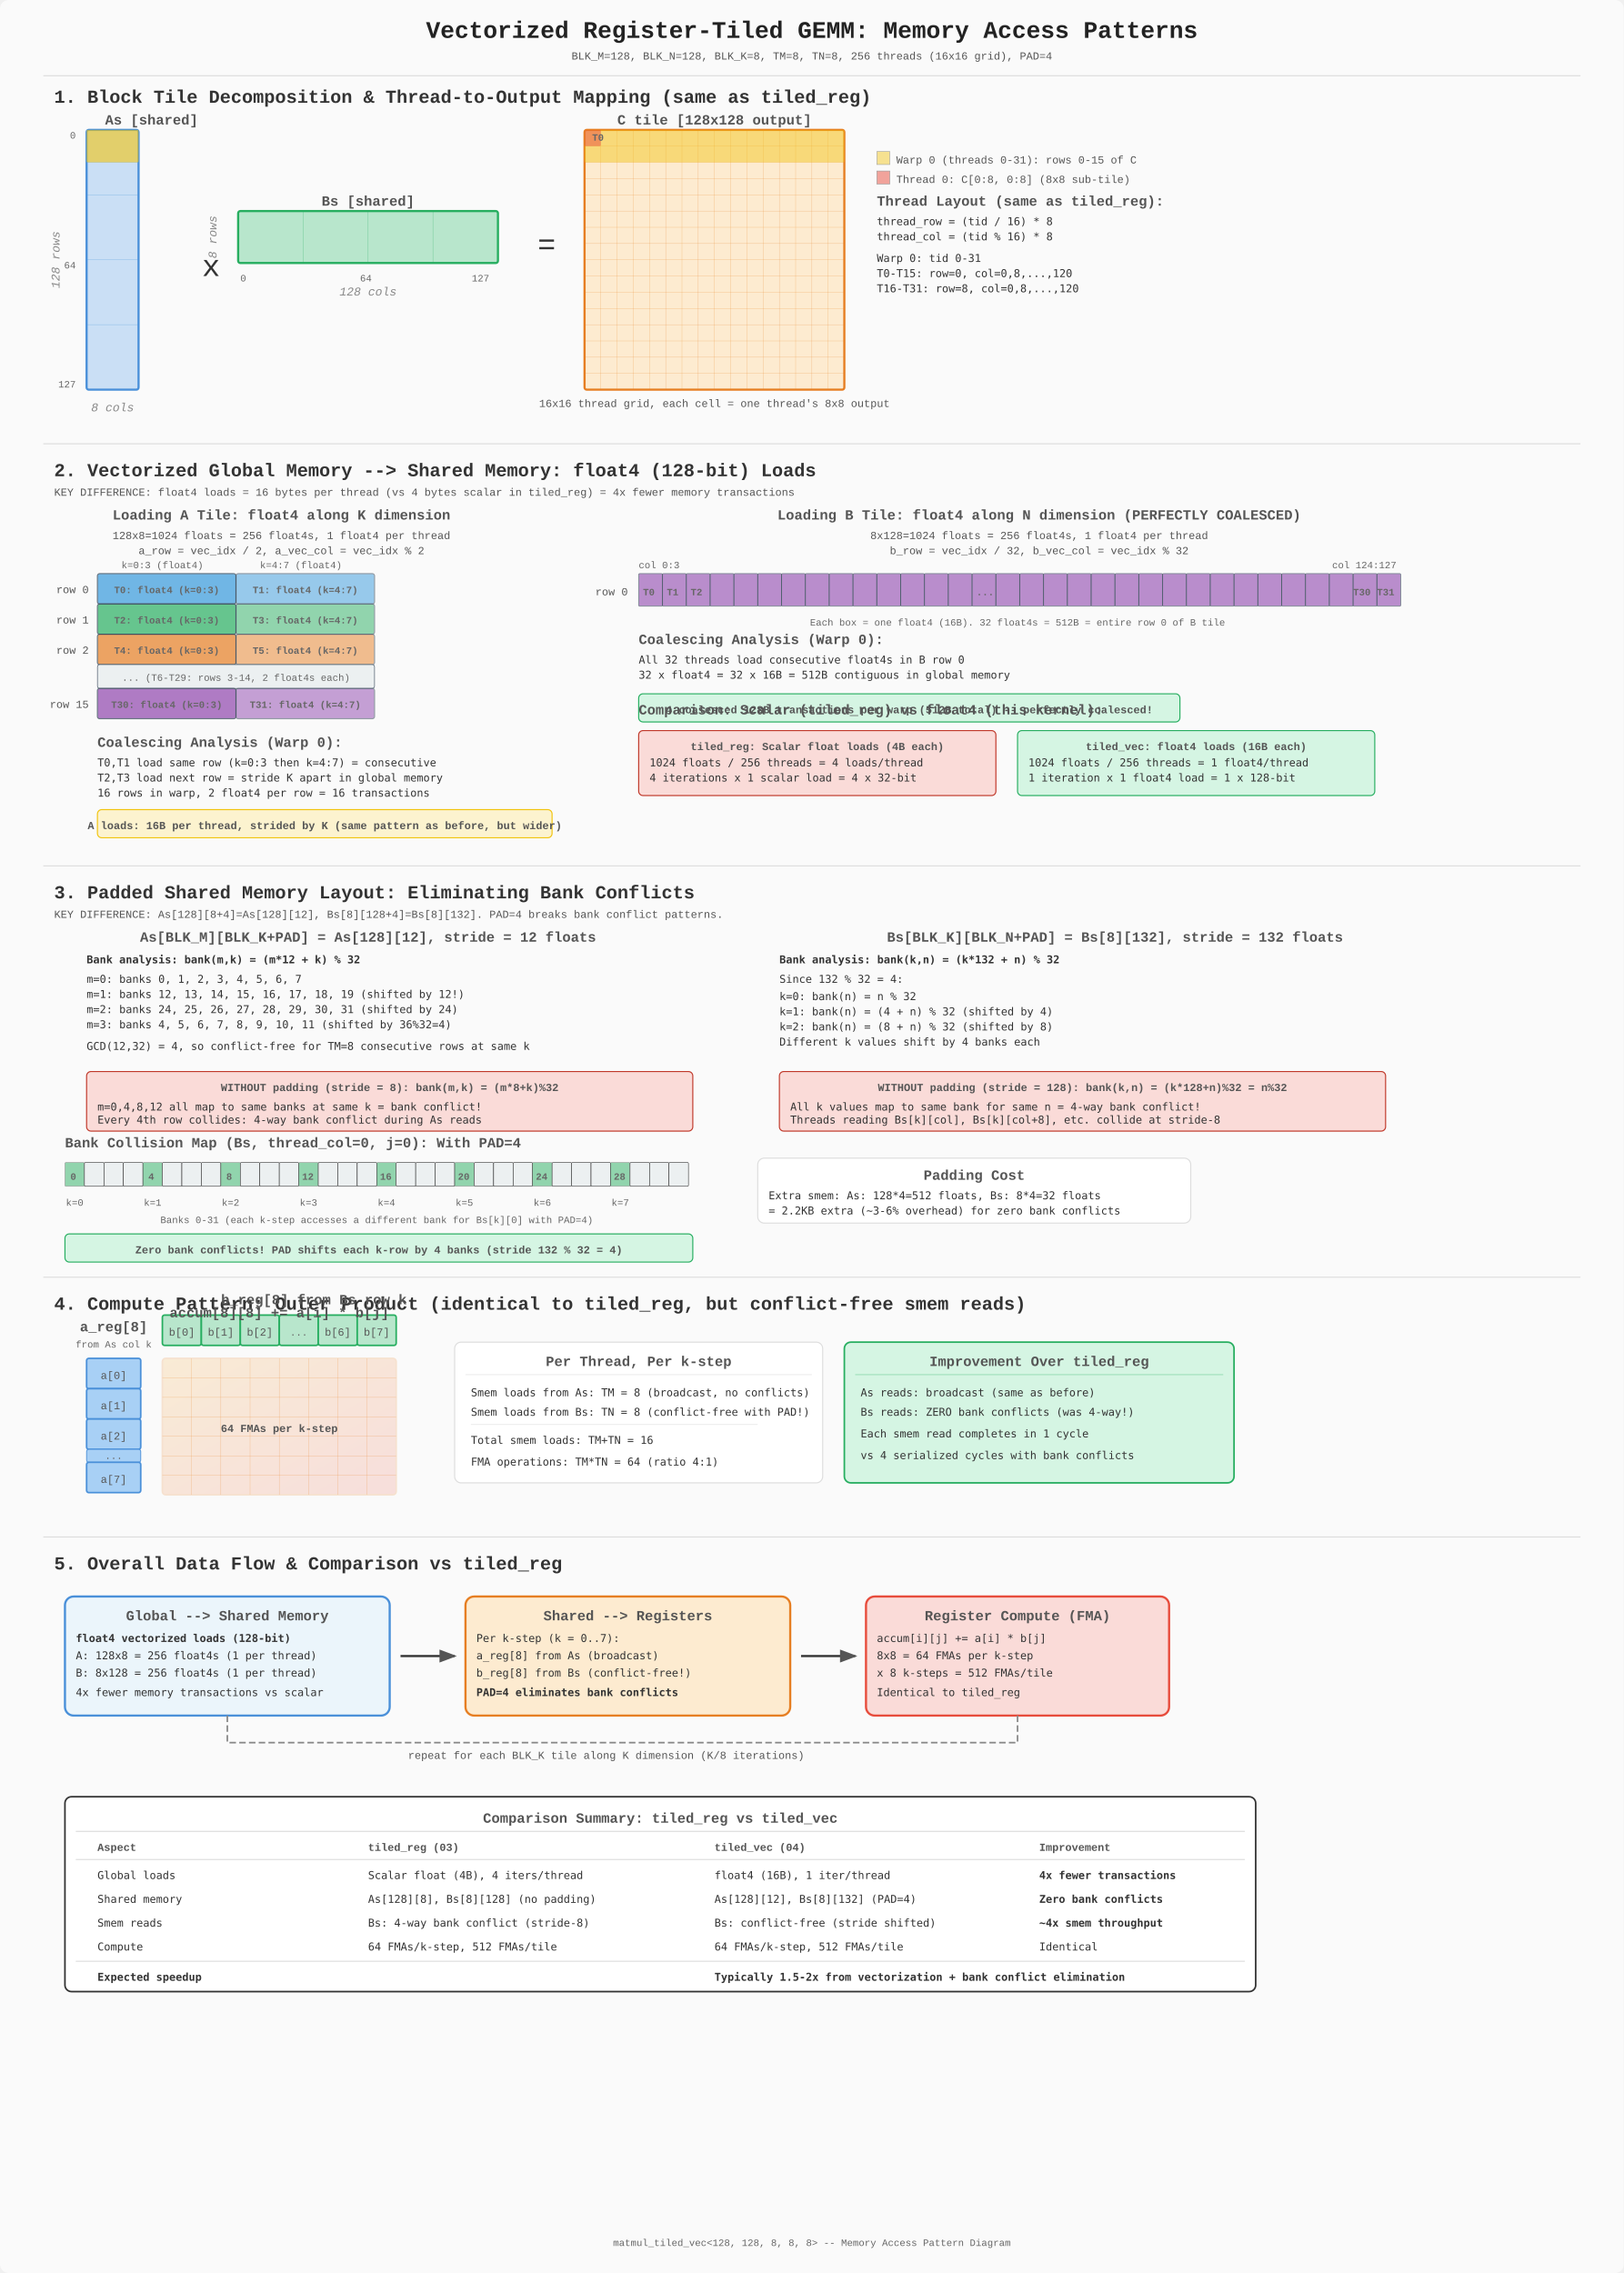
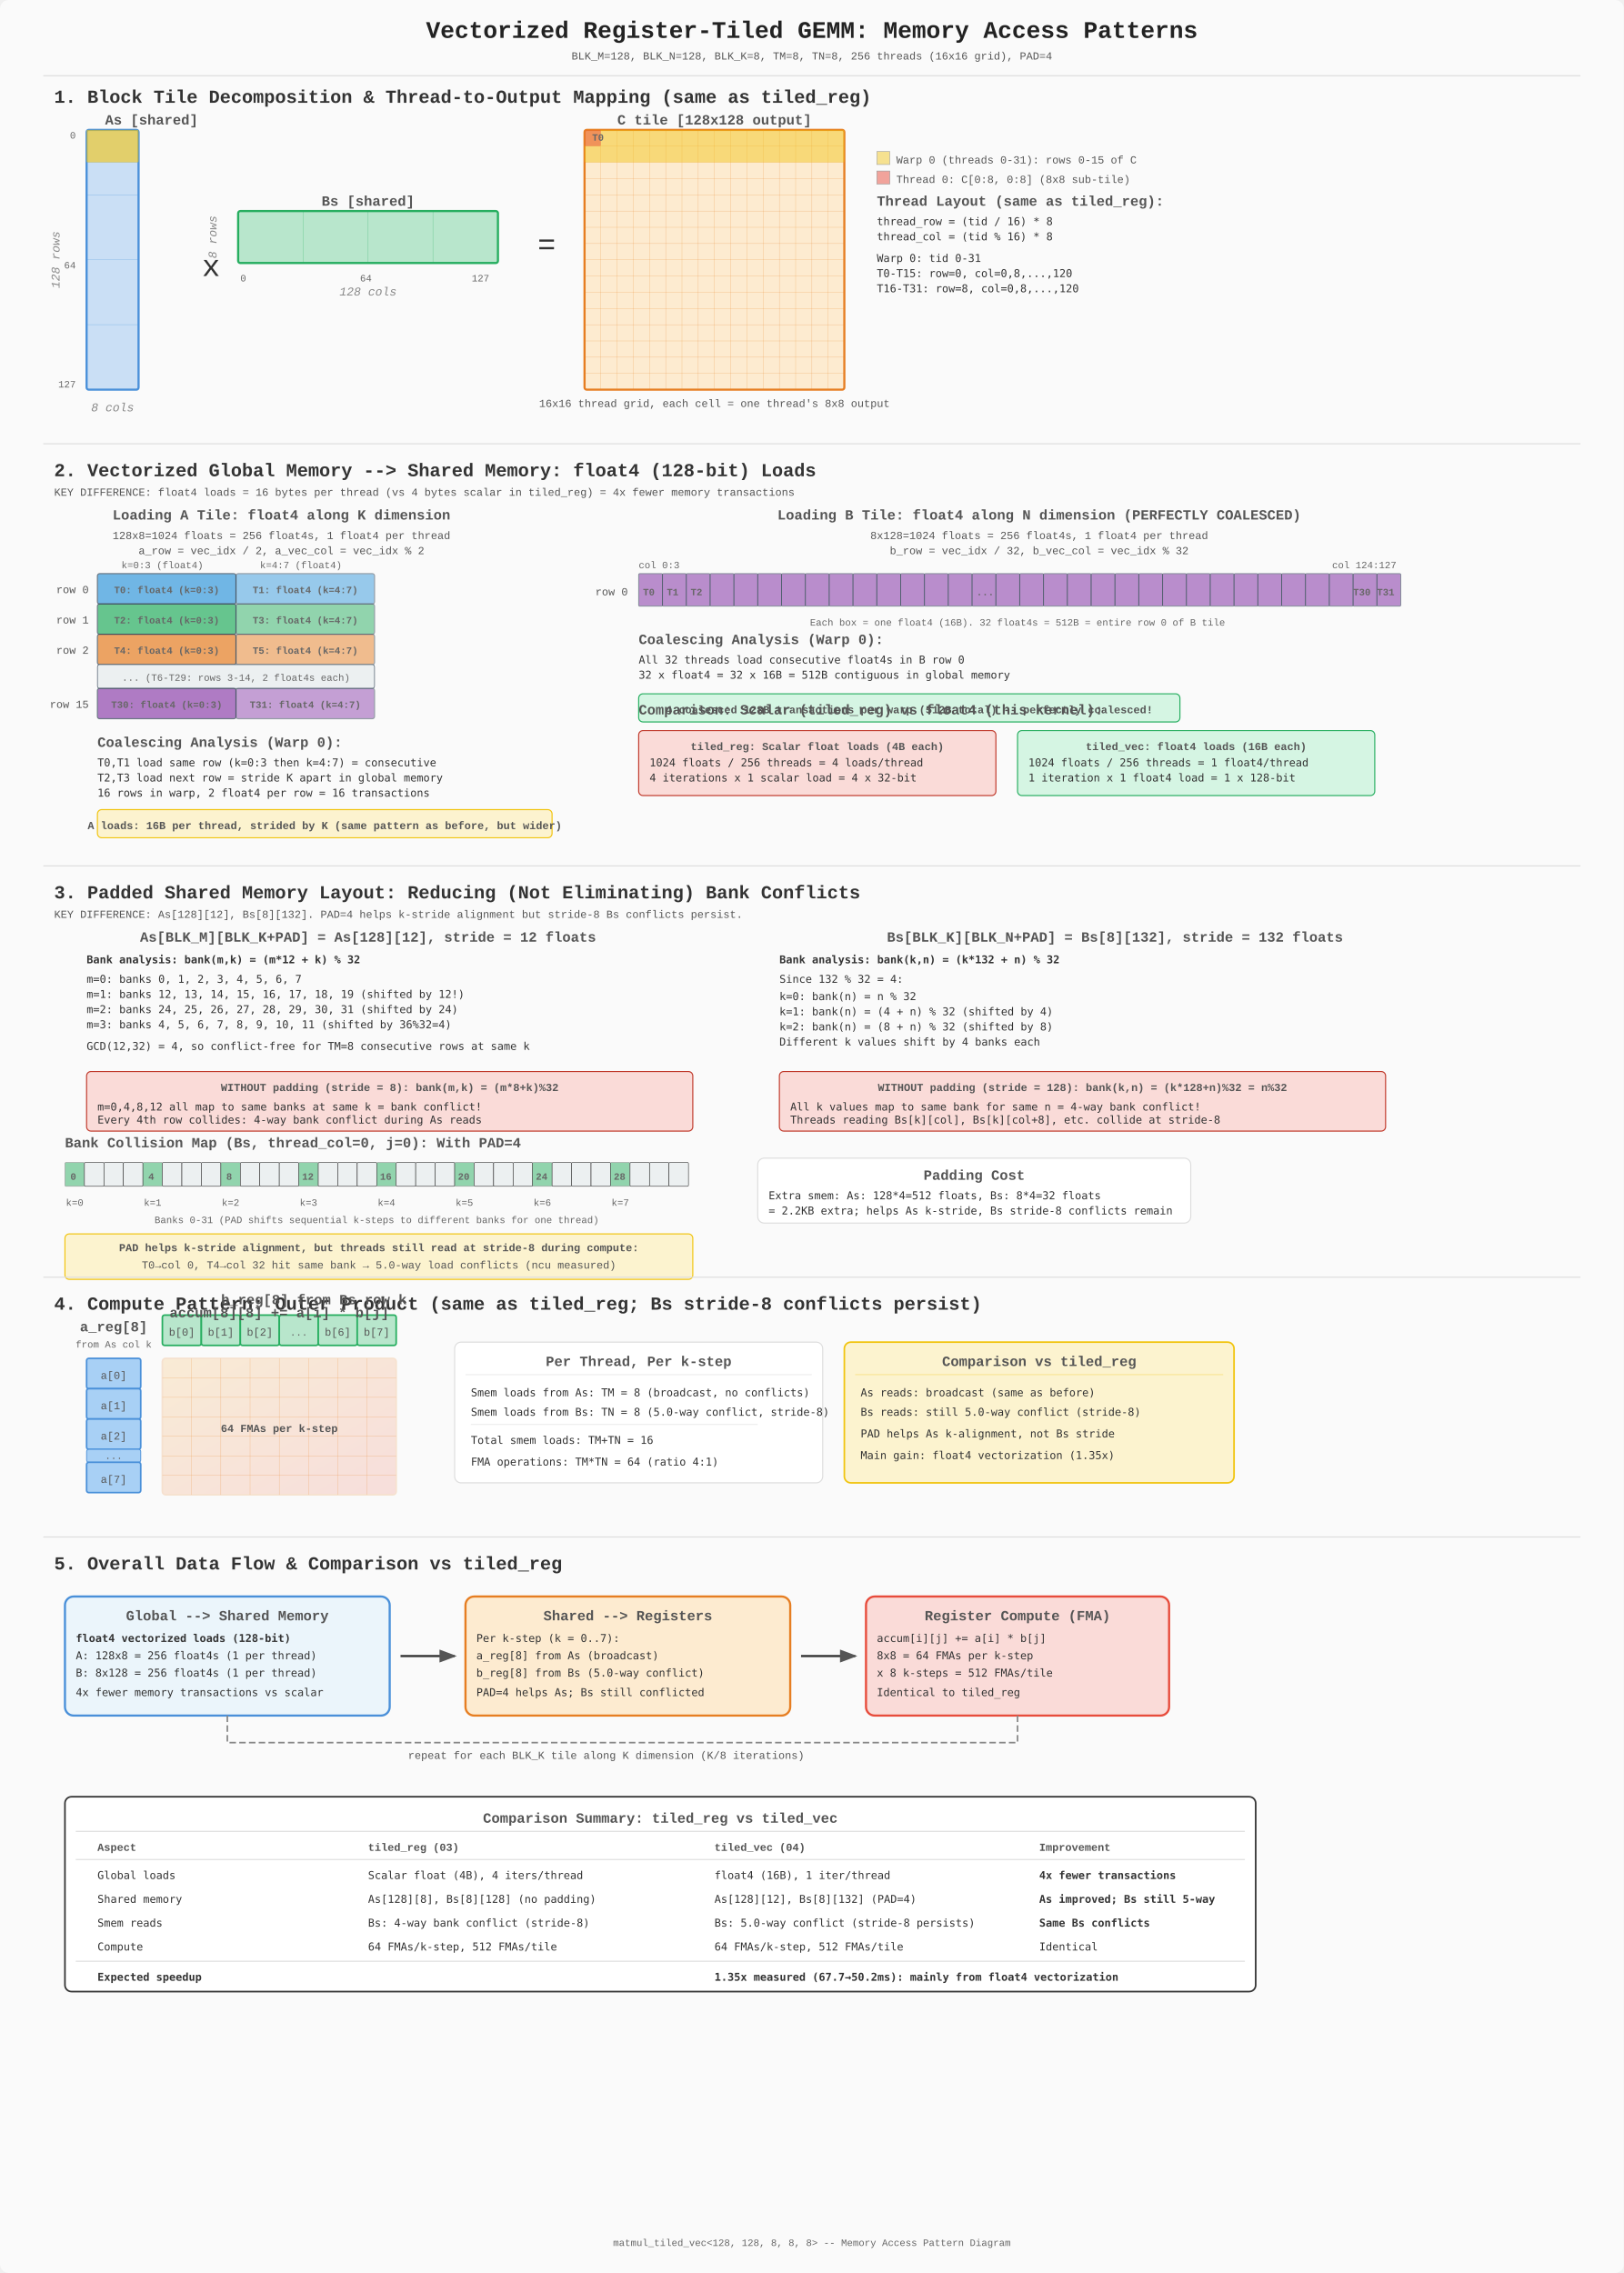
<svg xmlns="http://www.w3.org/2000/svg" viewBox="0 0 1500 2100" font-family="'Courier New', monospace">
  <style>
    .title { font-size: 22px; font-weight: bold; fill: #222; }
    .section-title { font-size: 17px; font-weight: bold; fill: #333; }
    .subtitle { font-size: 13px; font-weight: bold; fill: #555; }
    .label { font-size: 11px; fill: #333; }
    .small { font-size: 10px; fill: #555; }
    .tiny { font-size: 9px; fill: #666; }
    .code { font-size: 10px; fill: #333; font-family: monospace; }
    .bold { font-weight: bold; }
    .a-fill { fill: #4A90D9; }
    .a-light { fill: #CADFF5; }
    .b-fill { fill: #27AE60; }
    .b-light { fill: #B8E6CC; }
    .c-fill { fill: #E67E22; }
    .c-light { fill: #FDEBD0; }
    .warp-fill { fill: #F1C40F; opacity: 0.6; }
    .coalesced { fill: #8E44AD; }
    .coalesced-light { fill: #D7BDE2; }
    .strided { fill: #C0392B; }
    .reg-fill { fill: #ECF0F1; }
    .outline { fill: none; stroke: #333; stroke-width: 1; }
    .outline-bold { fill: none; stroke: #333; stroke-width: 2; }
    .arrow { fill: none; stroke: #555; stroke-width: 1.5; marker-end: url(#arrowhead); }
    .arrow-bold { fill: none; stroke: #333; stroke-width: 2; marker-end: url(#arrowhead); }
    .dashed { stroke-dasharray: 4,3; }
    .thread-grid { fill: #F9F9F9; stroke: #CCC; stroke-width: 0.5; }
    .broadcast { fill: #2ECC71; opacity: 0.3; }
    .bank-conflict { fill: #E74C3C; opacity: 0.3; }
    .dim-label { font-size: 11px; fill: #888; font-style: italic; }
  </style>
  <defs>
    <marker id="arrowhead" markerWidth="8" markerHeight="6" refX="7" refY="3" orient="auto">
      <path d="M0,0 L8,3 L0,6 Z" fill="#555" />
    </marker>
    <marker id="arrowhead-red" markerWidth="8" markerHeight="6" refX="7" refY="3" orient="auto">
      <path d="M0,0 L8,3 L0,6 Z" fill="#C0392B" />
    </marker>
    <marker id="arrowhead-green" markerWidth="8" markerHeight="6" refX="7" refY="3" orient="auto">
      <path d="M0,0 L8,3 L0,6 Z" fill="#27AE60" />
    </marker>
    <linearGradient id="fma-grad" x1="0%" y1="0%" x2="100%" y2="100%">
      <stop offset="0%" style="stop-color:#F39C12;stop-opacity:0.8" />
      <stop offset="100%" style="stop-color:#E74C3C;stop-opacity:0.8" />
    </linearGradient>
  </defs>
  <rect width="1500" height="2100" fill="#FAFAFA" rx="8" />
  <text x="750" y="35" text-anchor="middle" class="title">Vectorized Register-Tiled GEMM: Memory Access Patterns</text>
  <text x="750" y="55" text-anchor="middle" class="small">BLK_M=128, BLK_N=128, BLK_K=8, TM=8, TN=8, 256 threads (16x16 grid), PAD=4</text>
  <line x1="40" y1="70" x2="1460" y2="70" stroke="#DDD" stroke-width="1" />
  <text x="50" y="95" class="section-title">1. Block Tile Decomposition &amp; Thread-to-Output Mapping (same as tiled_reg)</text>
  <g transform="translate(80, 120)">
    <text x="60" y="-5" text-anchor="middle" class="subtitle">As [shared]</text>
    <rect width="48" height="240" class="a-light" stroke="#4A90D9" stroke-width="2" rx="2" />
    <text x="-10" y="8" text-anchor="end" class="tiny">0</text>
    <text x="-10" y="128" text-anchor="end" class="tiny">64</text>
    <text x="-10" y="238" text-anchor="end" class="tiny">127</text>
    <text x="24" y="260" text-anchor="middle" class="dim-label">8 cols</text>
    <text x="-25" y="120" text-anchor="middle" class="dim-label" transform="rotate(-90,-25,120)">128 rows</text>
    <line x1="0" y1="30" x2="48" y2="30" stroke="#4A90D9" stroke-width="0.5" opacity="0.4" />
    <line x1="0" y1="60" x2="48" y2="60" stroke="#4A90D9" stroke-width="0.5" opacity="0.4" />
    <line x1="0" y1="120" x2="48" y2="120" stroke="#4A90D9" stroke-width="0.5" opacity="0.4" />
    <line x1="0" y1="180" x2="48" y2="180" stroke="#4A90D9" stroke-width="0.5" opacity="0.4" />
    <rect width="48" height="30" class="warp-fill" rx="1" />
  </g>
  <text x="195" y="255" text-anchor="middle" font-size="28" fill="#333">x</text>
  <g transform="translate(220, 195)">
    <text x="120" y="-5" text-anchor="middle" class="subtitle">Bs [shared]</text>
    <rect width="240" height="48" class="b-light" stroke="#27AE60" stroke-width="2" rx="2" />
    <text x="2" y="65" text-anchor="start" class="tiny">0</text>
    <text x="118" y="65" text-anchor="middle" class="tiny">64</text>
    <text x="232" y="65" text-anchor="end" class="tiny">127</text>
    <text x="120" y="78" text-anchor="middle" class="dim-label">128 cols</text>
    <text x="-20" y="24" text-anchor="middle" class="dim-label" transform="rotate(-90,-20,24)">8 rows</text>
    <line x1="60" y1="0" x2="60" y2="48" stroke="#27AE60" stroke-width="0.5" opacity="0.4" />
    <line x1="120" y1="0" x2="120" y2="48" stroke="#27AE60" stroke-width="0.5" opacity="0.4" />
    <line x1="180" y1="0" x2="180" y2="48" stroke="#27AE60" stroke-width="0.5" opacity="0.4" />
  </g>
  <text x="505" y="235" text-anchor="middle" font-size="28" fill="#333">=</text>
  <g transform="translate(540, 120)">
    <text x="120" y="-5" text-anchor="middle" class="subtitle">C tile [128x128 output]</text>
    <rect width="240" height="240" class="c-light" stroke="#E67E22" stroke-width="2" rx="2" />
    <g>
      <line x1="15" y1="0" x2="15" y2="240" stroke="#E67E22" stroke-width="0.3" opacity="0.5" />
      <line x1="30" y1="0" x2="30" y2="240" stroke="#E67E22" stroke-width="0.3" opacity="0.5" />
      <line x1="45" y1="0" x2="45" y2="240" stroke="#E67E22" stroke-width="0.3" opacity="0.5" />
      <line x1="60" y1="0" x2="60" y2="240" stroke="#E67E22" stroke-width="0.3" opacity="0.5" />
      <line x1="75" y1="0" x2="75" y2="240" stroke="#E67E22" stroke-width="0.3" opacity="0.5" />
      <line x1="90" y1="0" x2="90" y2="240" stroke="#E67E22" stroke-width="0.3" opacity="0.5" />
      <line x1="105" y1="0" x2="105" y2="240" stroke="#E67E22" stroke-width="0.3" opacity="0.5" />
      <line x1="120" y1="0" x2="120" y2="240" stroke="#E67E22" stroke-width="0.3" opacity="0.5" />
      <line x1="135" y1="0" x2="135" y2="240" stroke="#E67E22" stroke-width="0.3" opacity="0.5" />
      <line x1="150" y1="0" x2="150" y2="240" stroke="#E67E22" stroke-width="0.3" opacity="0.5" />
      <line x1="165" y1="0" x2="165" y2="240" stroke="#E67E22" stroke-width="0.3" opacity="0.5" />
      <line x1="180" y1="0" x2="180" y2="240" stroke="#E67E22" stroke-width="0.3" opacity="0.5" />
      <line x1="195" y1="0" x2="195" y2="240" stroke="#E67E22" stroke-width="0.3" opacity="0.5" />
      <line x1="210" y1="0" x2="210" y2="240" stroke="#E67E22" stroke-width="0.3" opacity="0.5" />
      <line x1="225" y1="0" x2="225" y2="240" stroke="#E67E22" stroke-width="0.3" opacity="0.5" />
      <line x1="0" y1="15" x2="240" y2="15" stroke="#E67E22" stroke-width="0.3" opacity="0.5" />
      <line x1="0" y1="30" x2="240" y2="30" stroke="#E67E22" stroke-width="0.3" opacity="0.5" />
      <line x1="0" y1="45" x2="240" y2="45" stroke="#E67E22" stroke-width="0.3" opacity="0.5" />
      <line x1="0" y1="60" x2="240" y2="60" stroke="#E67E22" stroke-width="0.3" opacity="0.5" />
      <line x1="0" y1="75" x2="240" y2="75" stroke="#E67E22" stroke-width="0.3" opacity="0.5" />
      <line x1="0" y1="90" x2="240" y2="90" stroke="#E67E22" stroke-width="0.3" opacity="0.5" />
      <line x1="0" y1="105" x2="240" y2="105" stroke="#E67E22" stroke-width="0.3" opacity="0.5" />
      <line x1="0" y1="120" x2="240" y2="120" stroke="#E67E22" stroke-width="0.3" opacity="0.5" />
      <line x1="0" y1="135" x2="240" y2="135" stroke="#E67E22" stroke-width="0.3" opacity="0.5" />
      <line x1="0" y1="150" x2="240" y2="150" stroke="#E67E22" stroke-width="0.3" opacity="0.5" />
      <line x1="0" y1="165" x2="240" y2="165" stroke="#E67E22" stroke-width="0.3" opacity="0.5" />
      <line x1="0" y1="180" x2="240" y2="180" stroke="#E67E22" stroke-width="0.3" opacity="0.5" />
      <line x1="0" y1="195" x2="240" y2="195" stroke="#E67E22" stroke-width="0.3" opacity="0.5" />
      <line x1="0" y1="210" x2="240" y2="210" stroke="#E67E22" stroke-width="0.3" opacity="0.5" />
      <line x1="0" y1="225" x2="240" y2="225" stroke="#E67E22" stroke-width="0.3" opacity="0.5" />
    </g>
    <rect width="240" height="30" fill="#F1C40F" opacity="0.45" rx="1" />
    <rect width="15" height="15" fill="#E74C3C" opacity="0.5" rx="1" />
    <text x="120" y="256" text-anchor="middle" class="small">16x16 thread grid, each cell = one thread's 8x8 output</text>
    <text x="7" y="10" class="tiny" fill="#C0392B" font-weight="bold">T0</text>
  </g>
  <g transform="translate(810, 140)">
    <rect width="12" height="12" fill="#F1C40F" opacity="0.45" stroke="#333" stroke-width="0.5" />
    <text x="18" y="11" class="small">Warp 0 (threads 0-31): rows 0-15 of C</text>
    <rect y="18" width="12" height="12" fill="#E74C3C" opacity="0.5" stroke="#333" stroke-width="0.5" />
    <text x="18" y="29" class="small">Thread 0: C[0:8, 0:8] (8x8 sub-tile)</text>
  </g>
  <g transform="translate(810, 190)">
    <text x="0" y="0" class="subtitle">Thread Layout (same as tiled_reg):</text>
    <text x="0" y="18" class="code">thread_row = (tid / 16) * 8</text>
    <text x="0" y="32" class="code">thread_col = (tid % 16) * 8</text>
    <text x="0" y="52" class="code">Warp 0: tid 0-31</text>
    <text x="0" y="66" class="code">  T0-T15:  row=0,  col=0,8,...,120</text>
    <text x="0" y="80" class="code">  T16-T31: row=8,  col=0,8,...,120</text>
  </g>
  <line x1="40" y1="410" x2="1460" y2="410" stroke="#DDD" stroke-width="1" />
  <text x="50" y="440" class="section-title">2. Vectorized Global Memory --&gt; Shared Memory: float4 (128-bit) Loads</text>
  <text x="50" y="458" class="small" fill="#C0392B">KEY DIFFERENCE: float4 loads = 16 bytes per thread (vs 4 bytes scalar in tiled_reg) = 4x fewer memory transactions</text>
  <g transform="translate(60, 480)">
    <text x="200" y="0" text-anchor="middle" class="subtitle" fill="#4A90D9">Loading A Tile: float4 along K dimension</text>
    <text x="200" y="18" text-anchor="middle" class="small">128x8=1024 floats = 256 float4s, 1 float4 per thread</text>
    <text x="200" y="32" text-anchor="middle" class="small">a_row = vec_idx / 2, a_vec_col = vec_idx % 2</text>
    <g transform="translate(30, 50)">
      <text x="60" y="-5" text-anchor="middle" class="tiny">k=0:3 (float4)</text>
      <text x="188" y="-5" text-anchor="middle" class="tiny">k=4:7 (float4)</text>
      <rect x="0" y="0" width="128" height="28" fill="#3498DB" opacity="0.7" stroke="#2C3E50" stroke-width="1" rx="2" />
      <text x="64" y="18" text-anchor="middle" class="tiny" fill="white" font-weight="bold">T0: float4 (k=0:3)</text>
      <rect x="128" y="0" width="128" height="28" fill="#3498DB" opacity="0.5" stroke="#2C3E50" stroke-width="1" rx="2" />
      <text x="192" y="18" text-anchor="middle" class="tiny" fill="white" font-weight="bold">T1: float4 (k=4:7)</text>
      <rect x="0" y="28" width="128" height="28" fill="#27AE60" opacity="0.7" stroke="#2C3E50" stroke-width="1" rx="2" />
      <text x="64" y="46" text-anchor="middle" class="tiny" fill="white" font-weight="bold">T2: float4 (k=0:3)</text>
      <rect x="128" y="28" width="128" height="28" fill="#27AE60" opacity="0.5" stroke="#2C3E50" stroke-width="1" rx="2" />
      <text x="192" y="46" text-anchor="middle" class="tiny" fill="white" font-weight="bold">T3: float4 (k=4:7)</text>
      <rect x="0" y="56" width="128" height="28" fill="#E67E22" opacity="0.7" stroke="#2C3E50" stroke-width="1" rx="2" />
      <text x="64" y="74" text-anchor="middle" class="tiny" fill="white" font-weight="bold">T4: float4 (k=0:3)</text>
      <rect x="128" y="56" width="128" height="28" fill="#E67E22" opacity="0.5" stroke="#2C3E50" stroke-width="1" rx="2" />
      <text x="192" y="74" text-anchor="middle" class="tiny" fill="white" font-weight="bold">T5: float4 (k=4:7)</text>
      <rect x="0" y="84" width="256" height="22" fill="#ECF0F1" stroke="#2C3E50" stroke-width="0.5" rx="2" />
      <text x="128" y="99" text-anchor="middle" class="tiny" fill="#666">... (T6-T29: rows 3-14, 2 float4s each)</text>
      <rect x="0" y="106" width="128" height="28" fill="#8E44AD" opacity="0.7" stroke="#2C3E50" stroke-width="1" rx="2" />
      <text x="64" y="124" text-anchor="middle" class="tiny" fill="white" font-weight="bold">T30: float4 (k=0:3)</text>
      <rect x="128" y="106" width="128" height="28" fill="#8E44AD" opacity="0.5" stroke="#2C3E50" stroke-width="1" rx="2" />
      <text x="192" y="124" text-anchor="middle" class="tiny" fill="white" font-weight="bold">T31: float4 (k=4:7)</text>
      <text x="-8" y="18" text-anchor="end" class="small">row 0</text>
      <text x="-8" y="46" text-anchor="end" class="small">row 1</text>
      <text x="-8" y="74" text-anchor="end" class="small">row 2</text>
      <text x="-8" y="124" text-anchor="end" class="small">row 15</text>
    </g>
    <g transform="translate(30, 210)">
      <text x="0" y="0" class="subtitle">Coalescing Analysis (Warp 0):</text>
      <text x="0" y="18" class="code">T0,T1 load same row (k=0:3 then k=4:7) = consecutive</text>
      <text x="0" y="32" class="code">T2,T3 load next row = stride K apart in global memory</text>
      <text x="0" y="46" class="code">16 rows in warp, 2 float4 per row = 16 transactions</text>
      <rect x="0" y="58" width="420" height="26" fill="#FCF3CF" stroke="#F1C40F" rx="4" />
      <text x="210" y="76" text-anchor="middle" class="small" fill="#7D6608" font-weight="bold">A loads: 16B per thread, strided by K (same pattern as before, but wider)</text>
    </g>
  </g>
  <g transform="translate(560, 480)">
    <text x="400" y="0" text-anchor="middle" class="subtitle" fill="#27AE60">Loading B Tile: float4 along N dimension (PERFECTLY COALESCED)</text>
    <text x="400" y="18" text-anchor="middle" class="small">8x128=1024 floats = 256 float4s, 1 float4 per thread</text>
    <text x="400" y="32" text-anchor="middle" class="small">b_row = vec_idx / 32, b_vec_col = vec_idx % 32</text>
    <g transform="translate(30, 50)">
      <text x="0" y="-5" class="tiny">col 0:3</text>
      <text x="700" y="-5" text-anchor="end" class="tiny">col 124:127</text>
      <rect x="0" y="0" width="22" height="30" fill="#8E44AD" opacity="0.6" stroke="#2C3E50" stroke-width="0.8" rx="1" />
      <rect x="22" y="0" width="22" height="30" fill="#8E44AD" opacity="0.6" stroke="#2C3E50" stroke-width="0.8" rx="1" />
      <rect x="44" y="0" width="22" height="30" fill="#8E44AD" opacity="0.6" stroke="#2C3E50" stroke-width="0.8" rx="1" />
      <rect x="66" y="0" width="22" height="30" fill="#8E44AD" opacity="0.6" stroke="#2C3E50" stroke-width="0.8" rx="1" />
      <rect x="88" y="0" width="22" height="30" fill="#8E44AD" opacity="0.6" stroke="#2C3E50" stroke-width="0.8" rx="1" />
      <rect x="110" y="0" width="22" height="30" fill="#8E44AD" opacity="0.6" stroke="#2C3E50" stroke-width="0.8" rx="1" />
      <rect x="132" y="0" width="22" height="30" fill="#8E44AD" opacity="0.6" stroke="#2C3E50" stroke-width="0.8" rx="1" />
      <rect x="154" y="0" width="22" height="30" fill="#8E44AD" opacity="0.6" stroke="#2C3E50" stroke-width="0.8" rx="1" />
      <rect x="176" y="0" width="22" height="30" fill="#8E44AD" opacity="0.6" stroke="#2C3E50" stroke-width="0.8" rx="1" />
      <rect x="198" y="0" width="22" height="30" fill="#8E44AD" opacity="0.6" stroke="#2C3E50" stroke-width="0.8" rx="1" />
      <rect x="220" y="0" width="22" height="30" fill="#8E44AD" opacity="0.6" stroke="#2C3E50" stroke-width="0.8" rx="1" />
      <rect x="242" y="0" width="22" height="30" fill="#8E44AD" opacity="0.6" stroke="#2C3E50" stroke-width="0.8" rx="1" />
      <rect x="264" y="0" width="22" height="30" fill="#8E44AD" opacity="0.6" stroke="#2C3E50" stroke-width="0.8" rx="1" />
      <rect x="286" y="0" width="22" height="30" fill="#8E44AD" opacity="0.6" stroke="#2C3E50" stroke-width="0.8" rx="1" />
      <rect x="308" y="0" width="22" height="30" fill="#8E44AD" opacity="0.6" stroke="#2C3E50" stroke-width="0.8" rx="1" />
      <rect x="330" y="0" width="22" height="30" fill="#8E44AD" opacity="0.6" stroke="#2C3E50" stroke-width="0.8" rx="1" />
      <rect x="352" y="0" width="22" height="30" fill="#8E44AD" opacity="0.6" stroke="#2C3E50" stroke-width="0.8" rx="1" />
      <rect x="374" y="0" width="22" height="30" fill="#8E44AD" opacity="0.6" stroke="#2C3E50" stroke-width="0.8" rx="1" />
      <rect x="396" y="0" width="22" height="30" fill="#8E44AD" opacity="0.6" stroke="#2C3E50" stroke-width="0.8" rx="1" />
      <rect x="418" y="0" width="22" height="30" fill="#8E44AD" opacity="0.6" stroke="#2C3E50" stroke-width="0.8" rx="1" />
      <rect x="440" y="0" width="22" height="30" fill="#8E44AD" opacity="0.6" stroke="#2C3E50" stroke-width="0.8" rx="1" />
      <rect x="462" y="0" width="22" height="30" fill="#8E44AD" opacity="0.6" stroke="#2C3E50" stroke-width="0.8" rx="1" />
      <rect x="484" y="0" width="22" height="30" fill="#8E44AD" opacity="0.6" stroke="#2C3E50" stroke-width="0.8" rx="1" />
      <rect x="506" y="0" width="22" height="30" fill="#8E44AD" opacity="0.6" stroke="#2C3E50" stroke-width="0.8" rx="1" />
      <rect x="528" y="0" width="22" height="30" fill="#8E44AD" opacity="0.6" stroke="#2C3E50" stroke-width="0.8" rx="1" />
      <rect x="550" y="0" width="22" height="30" fill="#8E44AD" opacity="0.6" stroke="#2C3E50" stroke-width="0.8" rx="1" />
      <rect x="572" y="0" width="22" height="30" fill="#8E44AD" opacity="0.6" stroke="#2C3E50" stroke-width="0.8" rx="1" />
      <rect x="594" y="0" width="22" height="30" fill="#8E44AD" opacity="0.6" stroke="#2C3E50" stroke-width="0.8" rx="1" />
      <rect x="616" y="0" width="22" height="30" fill="#8E44AD" opacity="0.6" stroke="#2C3E50" stroke-width="0.8" rx="1" />
      <rect x="638" y="0" width="22" height="30" fill="#8E44AD" opacity="0.6" stroke="#2C3E50" stroke-width="0.8" rx="1" />
      <rect x="660" y="0" width="22" height="30" fill="#8E44AD" opacity="0.6" stroke="#2C3E50" stroke-width="0.8" rx="1" />
      <rect x="682" y="0" width="22" height="30" fill="#8E44AD" opacity="0.6" stroke="#2C3E50" stroke-width="0.8" rx="1" />
      <text x="4" y="20" class="tiny" fill="white" font-weight="bold">T0</text>
      <text x="26" y="20" class="tiny" fill="white" font-weight="bold">T1</text>
      <text x="48" y="20" class="tiny" fill="white" font-weight="bold">T2</text>
      <text x="312" y="20" class="tiny" fill="white" font-weight="bold">...</text>
      <text x="660" y="20" class="tiny" fill="white" font-weight="bold">T30</text>
      <text x="682" y="20" class="tiny" fill="white" font-weight="bold">T31</text>
      <text x="-10" y="20" text-anchor="end" class="small">row 0</text>
      <text x="350" y="48" text-anchor="middle" class="tiny" fill="#666">Each box = one float4 (16B). 32 float4s = 512B = entire row 0 of B tile</text>
    </g>
    <g transform="translate(30, 115)">
      <text x="0" y="0" class="subtitle">Coalescing Analysis (Warp 0):</text>
      <text x="0" y="18" class="code">All 32 threads load consecutive float4s in B row 0</text>
      <text x="0" y="32" class="code">32 x float4 = 32 x 16B = 512B contiguous in global memory</text>
      <rect x="0" y="46" width="500" height="26" fill="#D5F5E3" stroke="#27AE60" rx="4" />
      <text x="250" y="64" text-anchor="middle" class="small" fill="#1E8449" font-weight="bold">4 coalesced 128B transactions per warp (512B total) -- perfectly coalesced!</text>
    </g>
    <g transform="translate(30, 180)">
      <text x="0" y="0" class="subtitle">Comparison: Scalar (tiled_reg) vs float4 (this kernel):</text>
      <rect x="0" y="15" width="330" height="60" fill="#FADBD8" stroke="#C0392B" stroke-width="1" rx="4" />
      <text x="165" y="33" text-anchor="middle" class="small bold" fill="#C0392B">tiled_reg: Scalar float loads (4B each)</text>
      <text x="10" y="48" class="code" fill="#C0392B">1024 floats / 256 threads = 4 loads/thread</text>
      <text x="10" y="62" class="code" fill="#C0392B">4 iterations x 1 scalar load = 4 x 32-bit</text>
      <rect x="350" y="15" width="330" height="60" fill="#D5F5E3" stroke="#27AE60" stroke-width="1" rx="4" />
      <text x="515" y="33" text-anchor="middle" class="small bold" fill="#1E8449">tiled_vec: float4 loads (16B each)</text>
      <text x="360" y="48" class="code" fill="#1E8449">1024 floats / 256 threads = 1 float4/thread</text>
      <text x="360" y="62" class="code" fill="#1E8449">1 iteration x 1 float4 load = 1 x 128-bit</text>
    </g>
  </g>
  <line x1="40" y1="800" x2="1460" y2="800" stroke="#DDD" stroke-width="1" />
-   <text x="50" y="830" class="section-title">3. Padded Shared Memory Layout: Eliminating Bank Conflicts</text>
-   <text x="50" y="848" class="small" fill="#C0392B">KEY DIFFERENCE: As[128][8+4]=As[128][12], Bs[8][128+4]=Bs[8][132]. PAD=4 breaks bank conflict patterns.</text>
+   <text x="50" y="830" class="section-title">3. Padded Shared Memory Layout: Reducing (Not Eliminating) Bank Conflicts</text>
+   <text x="50" y="848" class="small" fill="#C0392B">KEY DIFFERENCE: As[128][12], Bs[8][132]. PAD=4 helps k-stride alignment but stride-8 Bs conflicts persist.</text>
  <g transform="translate(60, 870)">
    <text x="280" y="0" text-anchor="middle" class="subtitle" fill="#4A90D9">As[BLK_M][BLK_K+PAD] = As[128][12], stride = 12 floats</text>
    <g transform="translate(20, 20)">
      <text x="0" y="0" class="code bold">Bank analysis: bank(m,k) = (m*12 + k) % 32</text>
      <text x="0" y="18" class="code" fill="#1E8449">m=0: banks 0, 1, 2, 3, 4, 5, 6, 7</text>
      <text x="0" y="32" class="code" fill="#1E8449">m=1: banks 12, 13, 14, 15, 16, 17, 18, 19  (shifted by 12!)</text>
      <text x="0" y="46" class="code" fill="#1E8449">m=2: banks 24, 25, 26, 27, 28, 29, 30, 31  (shifted by 24)</text>
      <text x="0" y="60" class="code" fill="#1E8449">m=3: banks 4, 5, 6, 7, 8, 9, 10, 11        (shifted by 36%32=4)</text>
      <text x="0" y="80" class="code" fill="#888">GCD(12,32) = 4, so conflict-free for TM=8 consecutive rows at same k</text>
      <g transform="translate(0, 100)">
        <rect x="0" y="0" width="560" height="55" fill="#FADBD8" stroke="#C0392B" rx="4" />
        <text x="280" y="18" text-anchor="middle" class="small bold" fill="#C0392B">WITHOUT padding (stride = 8): bank(m,k) = (m*8+k)%32</text>
        <text x="10" y="36" class="code" fill="#C0392B">m=0,4,8,12 all map to same banks at same k = bank conflict!</text>
        <text x="10" y="48" class="code" fill="#C0392B">Every 4th row collides: 4-way bank conflict during As reads</text>
      </g>
    </g>
  </g>
  <g transform="translate(700, 870)">
    <text x="330" y="0" text-anchor="middle" class="subtitle" fill="#27AE60">Bs[BLK_K][BLK_N+PAD] = Bs[8][132], stride = 132 floats</text>
    <g transform="translate(20, 20)">
      <text x="0" y="0" class="code bold">Bank analysis: bank(k,n) = (k*132 + n) % 32</text>
      <text x="0" y="18" class="code">Since 132 % 32 = 4:</text>
      <text x="0" y="34" class="code" fill="#1E8449">k=0: bank(n) = n % 32</text>
      <text x="0" y="48" class="code" fill="#1E8449">k=1: bank(n) = (4 + n) % 32   (shifted by 4)</text>
      <text x="0" y="62" class="code" fill="#1E8449">k=2: bank(n) = (8 + n) % 32   (shifted by 8)</text>
      <text x="0" y="76" class="code" fill="#1E8449">Different k values shift by 4 banks each</text>
      <g transform="translate(0, 100)">
        <rect x="0" y="0" width="560" height="55" fill="#FADBD8" stroke="#C0392B" rx="4" />
        <text x="280" y="18" text-anchor="middle" class="small bold" fill="#C0392B">WITHOUT padding (stride = 128): bank(k,n) = (k*128+n)%32 = n%32</text>
        <text x="10" y="36" class="code" fill="#C0392B">All k values map to same bank for same n = 4-way bank conflict!</text>
        <text x="10" y="48" class="code" fill="#C0392B">Threads reading Bs[k][col], Bs[k][col+8], etc. collide at stride-8</text>
      </g>
    </g>
  </g>
  <g transform="translate(60, 1060)">
    <text x="0" y="0" class="subtitle">Bank Collision Map (Bs, thread_col=0, j=0): With PAD=4</text>
    <g transform="translate(0, 14)">
      <rect x="0" y="0" width="18" height="22" fill="#27AE60" opacity="0.5" stroke="#333" stroke-width="0.5" rx="1" />
      <rect x="18" y="0" width="18" height="22" fill="#ECF0F1" stroke="#333" stroke-width="0.5" rx="1" />
      <rect x="36" y="0" width="18" height="22" fill="#ECF0F1" stroke="#333" stroke-width="0.5" rx="1" />
      <rect x="54" y="0" width="18" height="22" fill="#ECF0F1" stroke="#333" stroke-width="0.5" rx="1" />
      <rect x="72" y="0" width="18" height="22" fill="#27AE60" opacity="0.5" stroke="#333" stroke-width="0.5" rx="1" />
      <rect x="90" y="0" width="18" height="22" fill="#ECF0F1" stroke="#333" stroke-width="0.5" rx="1" />
      <rect x="108" y="0" width="18" height="22" fill="#ECF0F1" stroke="#333" stroke-width="0.5" rx="1" />
      <rect x="126" y="0" width="18" height="22" fill="#ECF0F1" stroke="#333" stroke-width="0.5" rx="1" />
      <rect x="144" y="0" width="18" height="22" fill="#27AE60" opacity="0.5" stroke="#333" stroke-width="0.5" rx="1" />
      <rect x="162" y="0" width="18" height="22" fill="#ECF0F1" stroke="#333" stroke-width="0.5" rx="1" />
      <rect x="180" y="0" width="18" height="22" fill="#ECF0F1" stroke="#333" stroke-width="0.5" rx="1" />
      <rect x="198" y="0" width="18" height="22" fill="#ECF0F1" stroke="#333" stroke-width="0.5" rx="1" />
      <rect x="216" y="0" width="18" height="22" fill="#27AE60" opacity="0.5" stroke="#333" stroke-width="0.5" rx="1" />
      <rect x="234" y="0" width="18" height="22" fill="#ECF0F1" stroke="#333" stroke-width="0.5" rx="1" />
      <rect x="252" y="0" width="18" height="22" fill="#ECF0F1" stroke="#333" stroke-width="0.5" rx="1" />
      <rect x="270" y="0" width="18" height="22" fill="#ECF0F1" stroke="#333" stroke-width="0.5" rx="1" />
      <rect x="288" y="0" width="18" height="22" fill="#27AE60" opacity="0.5" stroke="#333" stroke-width="0.5" rx="1" />
      <rect x="306" y="0" width="18" height="22" fill="#ECF0F1" stroke="#333" stroke-width="0.5" rx="1" />
      <rect x="324" y="0" width="18" height="22" fill="#ECF0F1" stroke="#333" stroke-width="0.5" rx="1" />
      <rect x="342" y="0" width="18" height="22" fill="#ECF0F1" stroke="#333" stroke-width="0.5" rx="1" />
      <rect x="360" y="0" width="18" height="22" fill="#27AE60" opacity="0.5" stroke="#333" stroke-width="0.5" rx="1" />
      <rect x="378" y="0" width="18" height="22" fill="#ECF0F1" stroke="#333" stroke-width="0.5" rx="1" />
      <rect x="396" y="0" width="18" height="22" fill="#ECF0F1" stroke="#333" stroke-width="0.5" rx="1" />
      <rect x="414" y="0" width="18" height="22" fill="#ECF0F1" stroke="#333" stroke-width="0.5" rx="1" />
      <rect x="432" y="0" width="18" height="22" fill="#27AE60" opacity="0.5" stroke="#333" stroke-width="0.5" rx="1" />
      <rect x="450" y="0" width="18" height="22" fill="#ECF0F1" stroke="#333" stroke-width="0.5" rx="1" />
      <rect x="468" y="0" width="18" height="22" fill="#ECF0F1" stroke="#333" stroke-width="0.5" rx="1" />
      <rect x="486" y="0" width="18" height="22" fill="#ECF0F1" stroke="#333" stroke-width="0.5" rx="1" />
      <rect x="504" y="0" width="18" height="22" fill="#27AE60" opacity="0.5" stroke="#333" stroke-width="0.5" rx="1" />
      <rect x="522" y="0" width="18" height="22" fill="#ECF0F1" stroke="#333" stroke-width="0.5" rx="1" />
      <rect x="540" y="0" width="18" height="22" fill="#ECF0F1" stroke="#333" stroke-width="0.5" rx="1" />
      <rect x="558" y="0" width="18" height="22" fill="#ECF0F1" stroke="#333" stroke-width="0.5" rx="1" />
      <text x="5" y="16" class="tiny" fill="white" font-weight="bold">0</text>
      <text x="77" y="16" class="tiny" fill="white" font-weight="bold">4</text>
      <text x="149" y="16" class="tiny" fill="white" font-weight="bold">8</text>
      <text x="219" y="16" class="tiny" fill="white" font-weight="bold">12</text>
      <text x="291" y="16" class="tiny" fill="white" font-weight="bold">16</text>
      <text x="363" y="16" class="tiny" fill="white" font-weight="bold">20</text>
      <text x="435" y="16" class="tiny" fill="white" font-weight="bold">24</text>
      <text x="507" y="16" class="tiny" fill="white" font-weight="bold">28</text>
      <text x="9" y="40" text-anchor="middle" class="tiny" fill="#1E8449">k=0</text>
      <text x="81" y="40" text-anchor="middle" class="tiny" fill="#1E8449">k=1</text>
      <text x="153" y="40" text-anchor="middle" class="tiny" fill="#1E8449">k=2</text>
      <text x="225" y="40" text-anchor="middle" class="tiny" fill="#1E8449">k=3</text>
      <text x="297" y="40" text-anchor="middle" class="tiny" fill="#1E8449">k=4</text>
      <text x="369" y="40" text-anchor="middle" class="tiny" fill="#1E8449">k=5</text>
      <text x="441" y="40" text-anchor="middle" class="tiny" fill="#1E8449">k=6</text>
      <text x="513" y="40" text-anchor="middle" class="tiny" fill="#1E8449">k=7</text>
    </g>
-     <text x="288" y="70" text-anchor="middle" class="tiny">Banks 0-31 (each k-step accesses a different bank for Bs[k][0] with PAD=4)</text>
-     <rect x="0" y="80" width="580" height="26" fill="#D5F5E3" stroke="#27AE60" rx="4" />
-     <text x="290" y="98" text-anchor="middle" class="small" fill="#1E8449" font-weight="bold">Zero bank conflicts! PAD shifts each k-row by 4 banks (stride 132 % 32 = 4)</text>
+     <text x="288" y="70" text-anchor="middle" class="tiny">Banks 0-31 (PAD shifts sequential k-steps to different banks for one thread)</text>
+     <rect x="0" y="80" width="580" height="42" fill="#FCF3CF" stroke="#F1C40F" rx="4" />
+     <text x="290" y="96" text-anchor="middle" class="small" fill="#7D6608" font-weight="bold">PAD helps k-stride alignment, but threads still read at stride-8 during compute:</text>
+     <text x="290" y="112" text-anchor="middle" class="small" fill="#7D6608">T0→col 0, T4→col 32 hit same bank → 5.0-way load conflicts (ncu measured)</text>
  </g>
  <g transform="translate(700, 1070)">
    <rect x="0" y="0" width="400" height="60" fill="white" stroke="#DDD" stroke-width="1" rx="6" />
    <text x="200" y="20" text-anchor="middle" class="subtitle">Padding Cost</text>
    <text x="10" y="38" class="code">Extra smem: As: 128*4=512 floats, Bs: 8*4=32 floats</text>
-     <text x="10" y="52" class="code">= 2.2KB extra (~3-6% overhead) for zero bank conflicts</text>
+     <text x="10" y="52" class="code">= 2.2KB extra; helps As k-stride, Bs stride-8 conflicts remain</text>
  </g>
  <line x1="40" y1="1180" x2="1460" y2="1180" stroke="#DDD" stroke-width="1" />
-   <text x="50" y="1210" class="section-title">4. Compute Pattern: Outer Product (identical to tiled_reg, but conflict-free smem reads)</text>
+   <text x="50" y="1210" class="section-title">4. Compute Pattern: Outer Product (same as tiled_reg; Bs stride-8 conflicts persist)</text>
  <g transform="translate(80, 1240)">
    <text x="25" y="-10" text-anchor="middle" class="subtitle" fill="#4A90D9">a_reg[8]</text>
    <text x="25" y="5" text-anchor="middle" class="tiny" fill="#666">from As col k</text>
    <rect x="0" y="15" width="50" height="28" fill="#A8D0F5" stroke="#4A90D9" stroke-width="1.5" rx="2" />
    <text x="25" y="34" text-anchor="middle" class="small">a[0]</text>
    <rect x="0" y="43" width="50" height="28" fill="#A8D0F5" stroke="#4A90D9" stroke-width="1.5" rx="2" />
    <text x="25" y="62" text-anchor="middle" class="small">a[1]</text>
    <rect x="0" y="71" width="50" height="28" fill="#A8D0F5" stroke="#4A90D9" stroke-width="1.5" rx="2" />
    <text x="25" y="90" text-anchor="middle" class="small">a[2]</text>
    <rect x="0" y="99" width="50" height="12" fill="#A8D0F5" stroke="#4A90D9" stroke-width="0.8" rx="2" />
    <text x="25" y="108" text-anchor="middle" class="tiny">...</text>
    <rect x="0" y="111" width="50" height="28" fill="#A8D0F5" stroke="#4A90D9" stroke-width="1.5" rx="2" />
    <text x="25" y="130" text-anchor="middle" class="small">a[7]</text>
    <g transform="translate(70, -30)">
      <text x="140" y="-5" text-anchor="middle" class="subtitle" fill="#27AE60">b_reg[8] from Bs row k</text>
      <rect x="0" y="5" width="36" height="28" fill="#B8E6CC" stroke="#27AE60" stroke-width="1.5" rx="2" />
      <text x="18" y="24" text-anchor="middle" class="small">b[0]</text>
      <rect x="36" y="5" width="36" height="28" fill="#B8E6CC" stroke="#27AE60" stroke-width="1.5" rx="2" />
      <text x="54" y="24" text-anchor="middle" class="small">b[1]</text>
      <rect x="72" y="5" width="36" height="28" fill="#B8E6CC" stroke="#27AE60" stroke-width="1.5" rx="2" />
      <text x="90" y="24" text-anchor="middle" class="small">b[2]</text>
      <rect x="108" y="5" width="36" height="28" fill="#B8E6CC" stroke="#27AE60" stroke-width="1.5" rx="2" />
      <text x="126" y="24" text-anchor="middle" class="tiny">...</text>
      <rect x="144" y="5" width="36" height="28" fill="#B8E6CC" stroke="#27AE60" stroke-width="1.5" rx="2" />
      <text x="162" y="24" text-anchor="middle" class="small">b[6]</text>
      <rect x="180" y="5" width="36" height="28" fill="#B8E6CC" stroke="#27AE60" stroke-width="1.5" rx="2" />
      <text x="198" y="24" text-anchor="middle" class="small">b[7]</text>
    </g>
    <g transform="translate(70, 15)">
      <text x="108" y="-38" text-anchor="middle" class="subtitle" fill="#E67E22">accum[8][8] += a[i] * b[j]</text>
      <rect x="0" y="0" width="216" height="126" fill="url(#fma-grad)" opacity="0.2" stroke="#E67E22" stroke-width="1.5" rx="3" />
      <line x1="27" y1="0" x2="27" y2="126" stroke="#E67E22" stroke-width="0.3" opacity="0.5" />
      <line x1="54" y1="0" x2="54" y2="126" stroke="#E67E22" stroke-width="0.3" opacity="0.5" />
      <line x1="81" y1="0" x2="81" y2="126" stroke="#E67E22" stroke-width="0.3" opacity="0.5" />
      <line x1="108" y1="0" x2="108" y2="126" stroke="#E67E22" stroke-width="0.3" opacity="0.5" />
      <line x1="135" y1="0" x2="135" y2="126" stroke="#E67E22" stroke-width="0.3" opacity="0.5" />
      <line x1="162" y1="0" x2="162" y2="126" stroke="#E67E22" stroke-width="0.3" opacity="0.5" />
      <line x1="189" y1="0" x2="189" y2="126" stroke="#E67E22" stroke-width="0.3" opacity="0.5" />
      <line x1="0" y1="18" x2="216" y2="18" stroke="#E67E22" stroke-width="0.3" opacity="0.5" />
      <line x1="0" y1="36" x2="216" y2="36" stroke="#E67E22" stroke-width="0.3" opacity="0.5" />
      <line x1="0" y1="54" x2="216" y2="54" stroke="#E67E22" stroke-width="0.3" opacity="0.5" />
      <line x1="0" y1="72" x2="216" y2="72" stroke="#E67E22" stroke-width="0.3" opacity="0.5" />
      <line x1="0" y1="90" x2="216" y2="90" stroke="#E67E22" stroke-width="0.3" opacity="0.5" />
      <line x1="0" y1="108" x2="216" y2="108" stroke="#E67E22" stroke-width="0.3" opacity="0.5" />
      <text x="108" y="68" text-anchor="middle" class="small bold" fill="#E67E22">64 FMAs per k-step</text>
    </g>
    <g transform="translate(340, 0)">
      <rect x="0" y="0" width="340" height="130" fill="white" stroke="#DDD" stroke-width="1" rx="6" />
      <text x="170" y="22" text-anchor="middle" class="subtitle">Per Thread, Per k-step</text>
      <line x1="10" y1="30" x2="330" y2="30" stroke="#EEE" />
      <text x="15" y="50" class="code" fill="#4A90D9">Smem loads from As:  TM  =  8 (broadcast, no conflicts)</text>
-       <text x="15" y="68" class="code" fill="#27AE60">Smem loads from Bs:  TN  =  8 (conflict-free with PAD!)</text>
+       <text x="15" y="68" class="code" fill="#C0392B">Smem loads from Bs:  TN  =  8 (5.0-way conflict, stride-8)</text>
      <line x1="15" y1="76" x2="280" y2="76" stroke="#EEE" />
      <text x="15" y="94" class="code">Total smem loads:    TM+TN = 16</text>
      <text x="15" y="114" class="code" fill="#E67E22">FMA operations:      TM*TN = 64  (ratio 4:1)</text>
    </g>
    <g transform="translate(700, 0)">
-       <rect x="0" y="0" width="360" height="130" fill="#D5F5E3" stroke="#27AE60" stroke-width="1.5" rx="6" />
-       <text x="180" y="22" text-anchor="middle" class="subtitle" fill="#1E8449">Improvement Over tiled_reg</text>
-       <line x1="10" y1="30" x2="350" y2="30" stroke="#27AE60" opacity="0.3" />
+       <rect x="0" y="0" width="360" height="130" fill="#FCF3CF" stroke="#F1C40F" stroke-width="1.5" rx="6" />
+       <text x="180" y="22" text-anchor="middle" class="subtitle" fill="#7D6608">Comparison vs tiled_reg</text>
+       <line x1="10" y1="30" x2="350" y2="30" stroke="#F1C40F" opacity="0.3" />
      <text x="15" y="50" class="code" fill="#1E8449">As reads: broadcast (same as before)</text>
-       <text x="15" y="68" class="code" fill="#1E8449">Bs reads: ZERO bank conflicts (was 4-way!)</text>
-       <text x="15" y="88" class="code" fill="#1E8449">Each smem read completes in 1 cycle</text>
-       <text x="15" y="108" class="code" fill="#1E8449">vs 4 serialized cycles with bank conflicts</text>
+       <text x="15" y="68" class="code" fill="#C0392B">Bs reads: still 5.0-way conflict (stride-8)</text>
+       <text x="15" y="88" class="code" fill="#7D6608">PAD helps As k-alignment, not Bs stride</text>
+       <text x="15" y="108" class="code" fill="#1E8449">Main gain: float4 vectorization (1.35x)</text>
    </g>
  </g>
  <line x1="40" y1="1420" x2="1460" y2="1420" stroke="#DDD" stroke-width="1" />
  <text x="50" y="1450" class="section-title">5. Overall Data Flow &amp; Comparison vs tiled_reg</text>
  <g transform="translate(60, 1475)">
    <rect x="0" y="0" width="300" height="110" fill="#EBF5FB" stroke="#4A90D9" stroke-width="2" rx="8" />
    <text x="150" y="22" text-anchor="middle" class="subtitle" fill="#4A90D9">Global --&gt; Shared Memory</text>
    <text x="10" y="42" class="code bold" fill="#1E8449">float4 vectorized loads (128-bit)</text>
    <text x="10" y="58" class="code">A: 128x8 = 256 float4s (1 per thread)</text>
    <text x="10" y="74" class="code">B: 8x128 = 256 float4s (1 per thread)</text>
    <text x="10" y="92" class="code" fill="#1E8449">4x fewer memory transactions vs scalar</text>
    <path d="M310,55 L360,55" class="arrow-bold" />
    <rect x="370" y="0" width="300" height="110" fill="#FDEBD0" stroke="#E67E22" stroke-width="2" rx="8" />
    <text x="520" y="22" text-anchor="middle" class="subtitle" fill="#E67E22">Shared --&gt; Registers</text>
    <text x="380" y="42" class="code">Per k-step (k = 0..7):</text>
    <text x="380" y="58" class="code">a_reg[8] from As (broadcast)</text>
-     <text x="380" y="74" class="code">b_reg[8] from Bs (conflict-free!)</text>
-     <text x="380" y="92" class="code bold" fill="#1E8449">PAD=4 eliminates bank conflicts</text>
+     <text x="380" y="74" class="code">b_reg[8] from Bs (5.0-way conflict)</text>
+     <text x="380" y="92" class="code" fill="#C0392B">PAD=4 helps As; Bs still conflicted</text>
    <path d="M680,55 L730,55" class="arrow-bold" />
    <rect x="740" y="0" width="280" height="110" fill="#FADBD8" stroke="#E74C3C" stroke-width="2" rx="8" />
    <text x="880" y="22" text-anchor="middle" class="subtitle" fill="#E74C3C">Register Compute (FMA)</text>
    <text x="750" y="42" class="code">accum[i][j] += a[i] * b[j]</text>
    <text x="750" y="58" class="code">8x8 = 64 FMAs per k-step</text>
    <text x="750" y="74" class="code">x 8 k-steps = 512 FMAs/tile</text>
    <text x="750" y="92" class="code">Identical to tiled_reg</text>
    <path d="M150,110 L150,135 L880,135 L880,110" fill="none" stroke="#888" stroke-width="1.5" stroke-dasharray="6,3" />
    <text x="500" y="150" text-anchor="middle" class="small" fill="#888">repeat for each BLK_K tile along K dimension (K/8 iterations)</text>
  </g>
  <g transform="translate(60, 1660)">
    <rect x="0" y="0" width="1100" height="180" fill="white" stroke="#333" stroke-width="1.5" rx="6" />
    <text x="550" y="24" text-anchor="middle" class="subtitle">Comparison Summary: tiled_reg vs tiled_vec</text>
    <line x1="10" y1="32" x2="1090" y2="32" stroke="#DDD" />
    <text x="30" y="50" class="small bold">Aspect</text>
    <text x="280" y="50" class="small bold" fill="#C0392B">tiled_reg (03)</text>
    <text x="600" y="50" class="small bold" fill="#1E8449">tiled_vec (04)</text>
    <text x="900" y="50" class="small bold">Improvement</text>
    <line x1="10" y1="58" x2="1090" y2="58" stroke="#DDD" />
    <text x="30" y="76" class="code">Global loads</text>
    <text x="280" y="76" class="code" fill="#C0392B">Scalar float (4B), 4 iters/thread</text>
    <text x="600" y="76" class="code" fill="#1E8449">float4 (16B), 1 iter/thread</text>
    <text x="900" y="76" class="code bold">4x fewer transactions</text>
    <text x="30" y="98" class="code">Shared memory</text>
    <text x="280" y="98" class="code" fill="#C0392B">As[128][8], Bs[8][128] (no padding)</text>
    <text x="600" y="98" class="code" fill="#1E8449">As[128][12], Bs[8][132] (PAD=4)</text>
-     <text x="900" y="98" class="code bold">Zero bank conflicts</text>
+     <text x="900" y="98" class="code bold">As improved; Bs still 5-way</text>
    <text x="30" y="120" class="code">Smem reads</text>
    <text x="280" y="120" class="code" fill="#C0392B">Bs: 4-way bank conflict (stride-8)</text>
-     <text x="600" y="120" class="code" fill="#1E8449">Bs: conflict-free (stride shifted)</text>
-     <text x="900" y="120" class="code bold">~4x smem throughput</text>
+     <text x="600" y="120" class="code" fill="#C0392B">Bs: 5.0-way conflict (stride-8 persists)</text>
+     <text x="900" y="120" class="code bold">Same Bs conflicts</text>
    <text x="30" y="142" class="code">Compute</text>
    <text x="280" y="142" class="code">64 FMAs/k-step, 512 FMAs/tile</text>
    <text x="600" y="142" class="code">64 FMAs/k-step, 512 FMAs/tile</text>
    <text x="900" y="142" class="code">Identical</text>
    <line x1="10" y1="152" x2="1090" y2="152" stroke="#DDD" />
    <text x="30" y="170" class="code bold">Expected speedup</text>
-     <text x="600" y="170" class="code bold" fill="#1E8449">Typically 1.5-2x from vectorization + bank conflict elimination</text>
+     <text x="600" y="170" class="code bold" fill="#1E8449">1.35x measured (67.7→50.2ms): mainly from float4 vectorization</text>
  </g>
  <text x="750" y="2075" text-anchor="middle" class="tiny" fill="#AAA">matmul_tiled_vec&lt;128, 128, 8, 8, 8&gt; -- Memory Access Pattern Diagram</text>
</svg>
